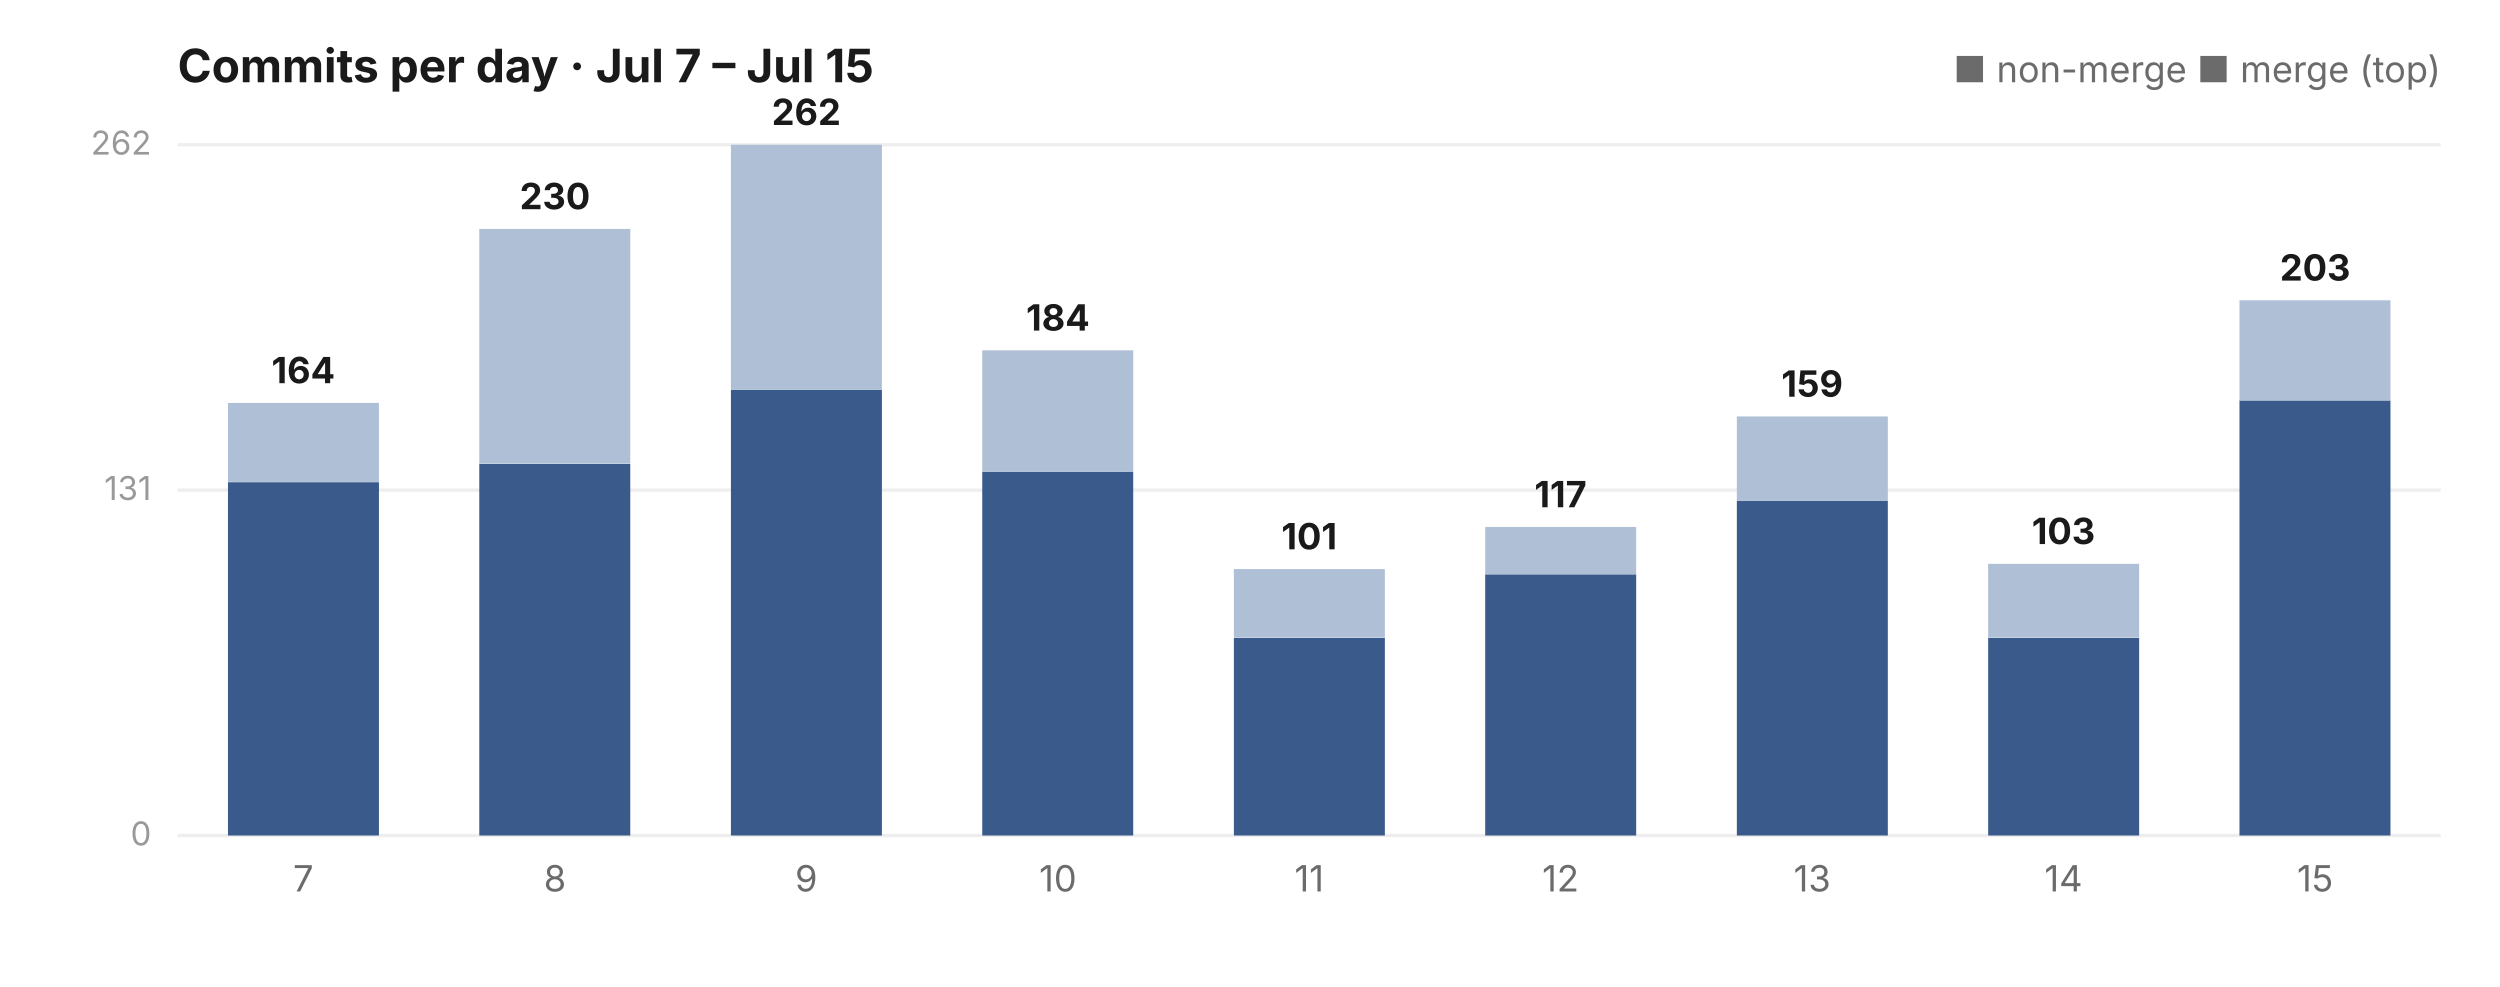
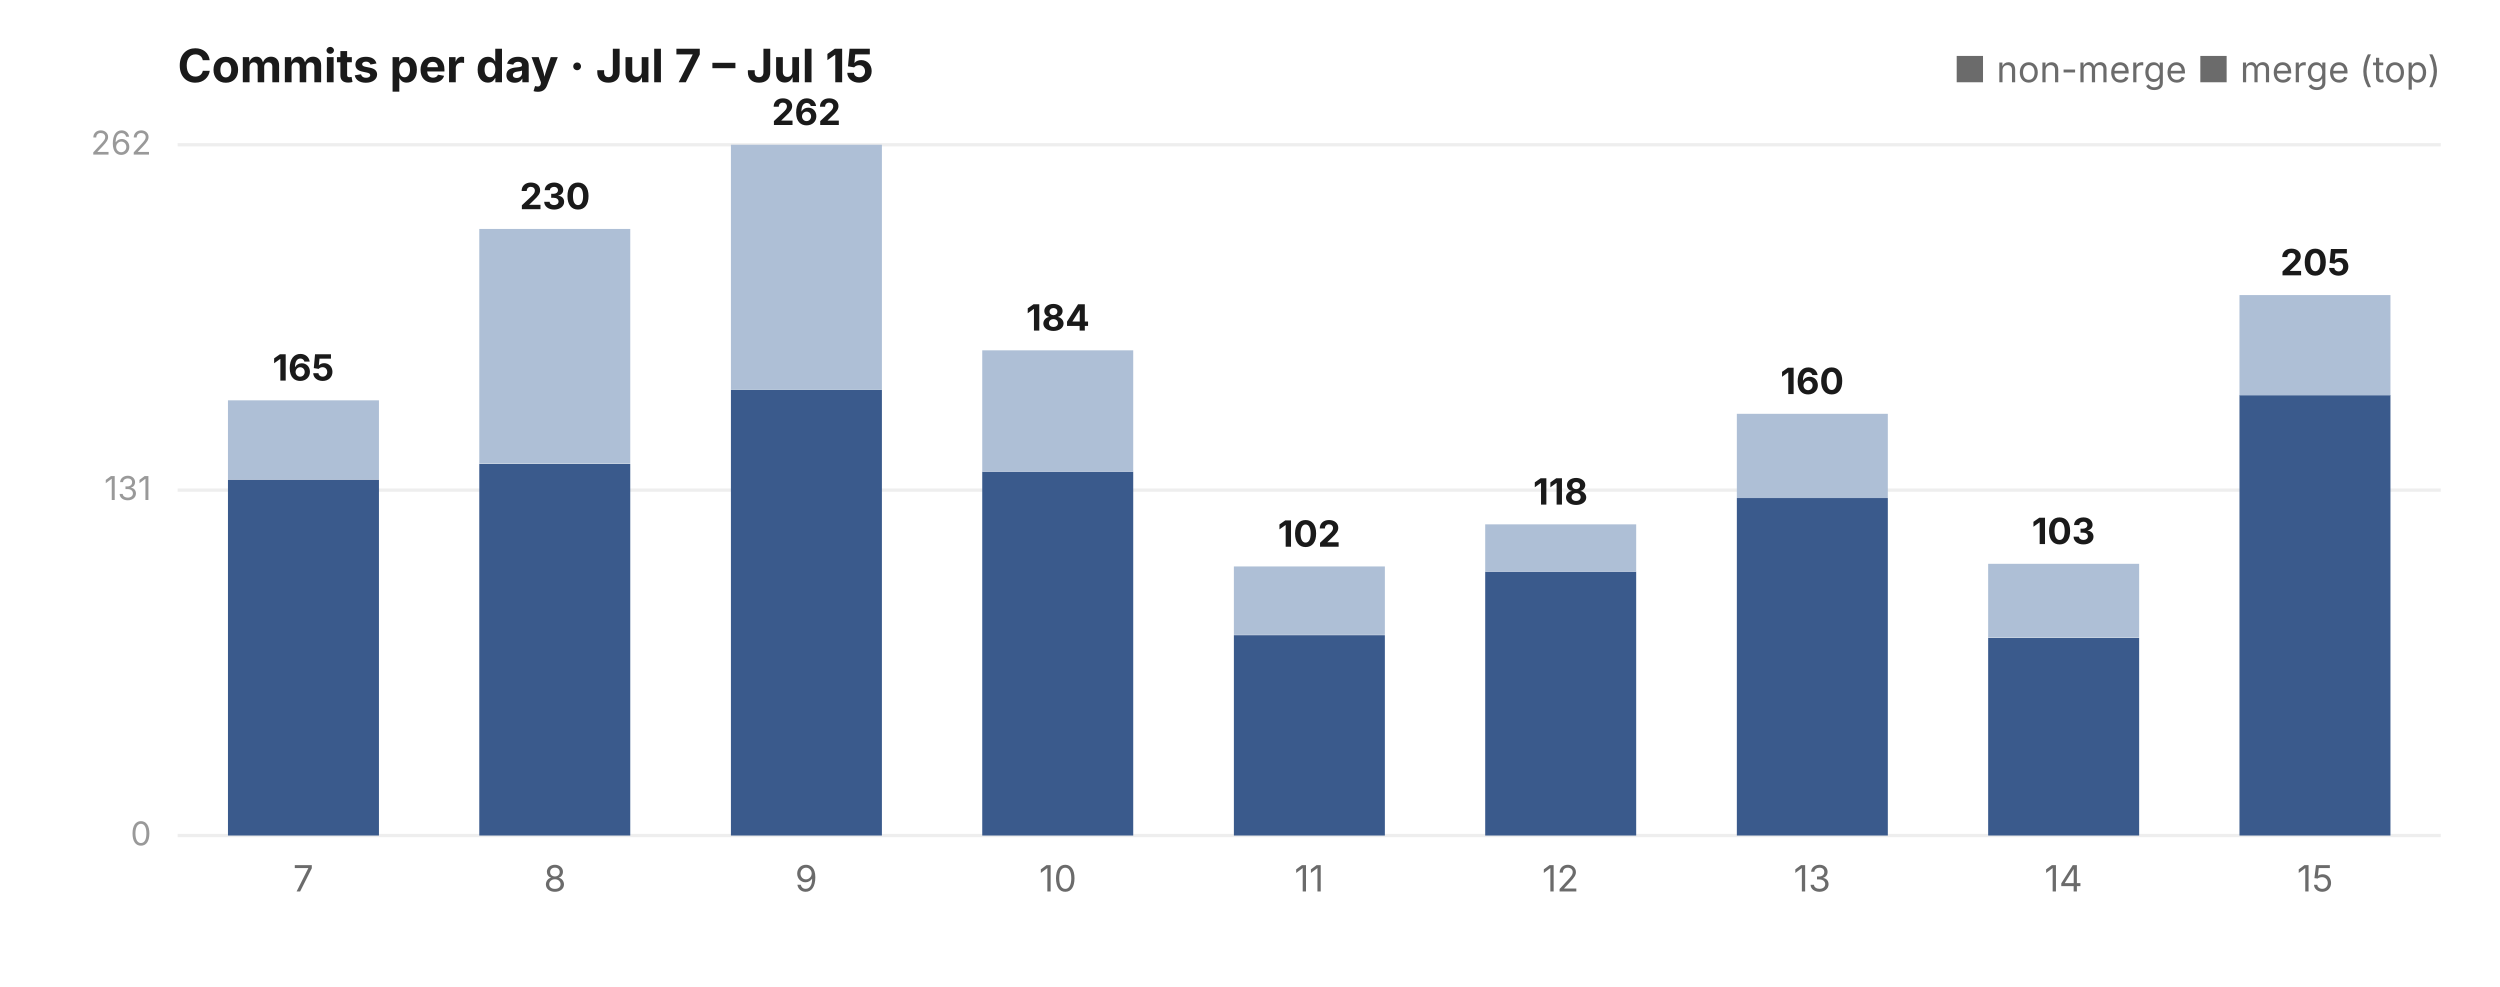
<svg xmlns="http://www.w3.org/2000/svg" viewBox="0 0 760 300" width="100%" style="font-family:-apple-system,Segoe UI,sans-serif;background:#fff;border:1px solid #e7e7e4;border-radius:8px">
  <text x="54" y="25" font-size="14" font-weight="700" fill="#1a1a1a">Commits per day · Jul 7 – Jul 15</text>
  <text x="742" y="25" font-size="11" fill="#6b6b6b" text-anchor="end">■ non-merge ■ merge (top)</text>
  <line x1="54" y1="254.0" x2="742" y2="254.0" stroke="#eee" />
  <text x="46" y="257.0" font-size="10" fill="#999" text-anchor="end">0</text>
  <line x1="54" y1="149.0" x2="742" y2="149.0" stroke="#eee" />
  <text x="46" y="152.0" font-size="10" fill="#999" text-anchor="end">131</text>
  <line x1="54" y1="44.0" x2="742" y2="44.0" stroke="#eee" />
  <text x="46" y="47.0" font-size="10" fill="#999" text-anchor="end">262</text>
-   <rect x="69.3" y="146.6" width="45.9" height="107.4" fill="#3a5a8c" />
-   <rect x="69.3" y="122.5" width="45.9" height="24.0" fill="#aebfd6" />
+   <rect x="69.3" y="145.8" width="45.9" height="108.2" fill="#3a5a8c" />
+   <rect x="69.3" y="121.7" width="45.9" height="24.0" fill="#aebfd6" />
  <text x="92.2" y="271.0" font-size="11" fill="#6b6b6b" text-anchor="middle">7</text>
-   <text x="92.2" y="116.5" font-size="11" fill="#1a1a1a" text-anchor="middle" font-weight="700">164</text>
+   <text x="92.2" y="115.7" font-size="11" fill="#1a1a1a" text-anchor="middle" font-weight="700">165</text>
  <rect x="145.7" y="141.0" width="45.9" height="113.0" fill="#3a5a8c" />
  <rect x="145.7" y="69.6" width="45.9" height="71.3" fill="#aebfd6" />
  <text x="168.7" y="271.0" font-size="11" fill="#6b6b6b" text-anchor="middle">8</text>
  <text x="168.7" y="63.6" font-size="11" fill="#1a1a1a" text-anchor="middle" font-weight="700">230</text>
  <rect x="222.2" y="118.5" width="45.9" height="135.5" fill="#3a5a8c" />
  <rect x="222.2" y="44.0" width="45.9" height="74.5" fill="#aebfd6" />
  <text x="245.1" y="271.0" font-size="11" fill="#6b6b6b" text-anchor="middle">9</text>
  <text x="245.1" y="38.0" font-size="11" fill="#1a1a1a" text-anchor="middle" font-weight="700">262</text>
  <rect x="298.6" y="143.4" width="45.9" height="110.6" fill="#3a5a8c" />
  <rect x="298.6" y="106.5" width="45.9" height="36.9" fill="#aebfd6" />
  <text x="321.6" y="271.0" font-size="11" fill="#6b6b6b" text-anchor="middle">10</text>
  <text x="321.6" y="100.5" font-size="11" fill="#1a1a1a" text-anchor="middle" font-weight="700">184</text>
-   <rect x="375.1" y="193.9" width="45.9" height="60.1" fill="#3a5a8c" />
-   <rect x="375.1" y="173.0" width="45.9" height="20.8" fill="#aebfd6" />
+   <rect x="375.1" y="193.1" width="45.9" height="60.9" fill="#3a5a8c" />
+   <rect x="375.1" y="172.2" width="45.9" height="20.8" fill="#aebfd6" />
  <text x="398.0" y="271.0" font-size="11" fill="#6b6b6b" text-anchor="middle">11</text>
-   <text x="398.0" y="167.0" font-size="11" fill="#1a1a1a" text-anchor="middle" font-weight="700">101</text>
-   <rect x="451.5" y="174.6" width="45.9" height="79.4" fill="#3a5a8c" />
-   <rect x="451.5" y="160.2" width="45.9" height="14.4" fill="#aebfd6" />
+   <text x="398.0" y="166.2" font-size="11" fill="#1a1a1a" text-anchor="middle" font-weight="700">102</text>
+   <rect x="451.5" y="173.8" width="45.9" height="80.2" fill="#3a5a8c" />
+   <rect x="451.5" y="159.4" width="45.9" height="14.4" fill="#aebfd6" />
  <text x="474.4" y="271.0" font-size="11" fill="#6b6b6b" text-anchor="middle">12</text>
-   <text x="474.4" y="154.2" font-size="11" fill="#1a1a1a" text-anchor="middle" font-weight="700">117</text>
-   <rect x="528.0" y="152.2" width="45.9" height="101.8" fill="#3a5a8c" />
-   <rect x="528.0" y="126.6" width="45.9" height="25.6" fill="#aebfd6" />
+   <text x="474.4" y="153.4" font-size="11" fill="#1a1a1a" text-anchor="middle" font-weight="700">118</text>
+   <rect x="528.0" y="151.4" width="45.9" height="102.6" fill="#3a5a8c" />
+   <rect x="528.0" y="125.8" width="45.9" height="25.6" fill="#aebfd6" />
  <text x="550.9" y="271.0" font-size="11" fill="#6b6b6b" text-anchor="middle">13</text>
-   <text x="550.9" y="120.6" font-size="11" fill="#1a1a1a" text-anchor="middle" font-weight="700">159</text>
+   <text x="550.9" y="119.8" font-size="11" fill="#1a1a1a" text-anchor="middle" font-weight="700">160</text>
  <rect x="604.4" y="193.9" width="45.9" height="60.1" fill="#3a5a8c" />
  <rect x="604.4" y="171.4" width="45.9" height="22.4" fill="#aebfd6" />
  <text x="627.3" y="271.0" font-size="11" fill="#6b6b6b" text-anchor="middle">14</text>
  <text x="627.3" y="165.4" font-size="11" fill="#1a1a1a" text-anchor="middle" font-weight="700">103</text>
-   <rect x="680.8" y="121.7" width="45.9" height="132.3" fill="#3a5a8c" />
-   <rect x="680.8" y="91.3" width="45.9" height="30.5" fill="#aebfd6" />
+   <rect x="680.8" y="120.1" width="45.9" height="133.9" fill="#3a5a8c" />
+   <rect x="680.8" y="89.7" width="45.9" height="30.5" fill="#aebfd6" />
  <text x="703.8" y="271.0" font-size="11" fill="#6b6b6b" text-anchor="middle">15</text>
-   <text x="703.8" y="85.3" font-size="11" fill="#1a1a1a" text-anchor="middle" font-weight="700">203</text>
+   <text x="703.8" y="83.7" font-size="11" fill="#1a1a1a" text-anchor="middle" font-weight="700">205</text>
</svg>
